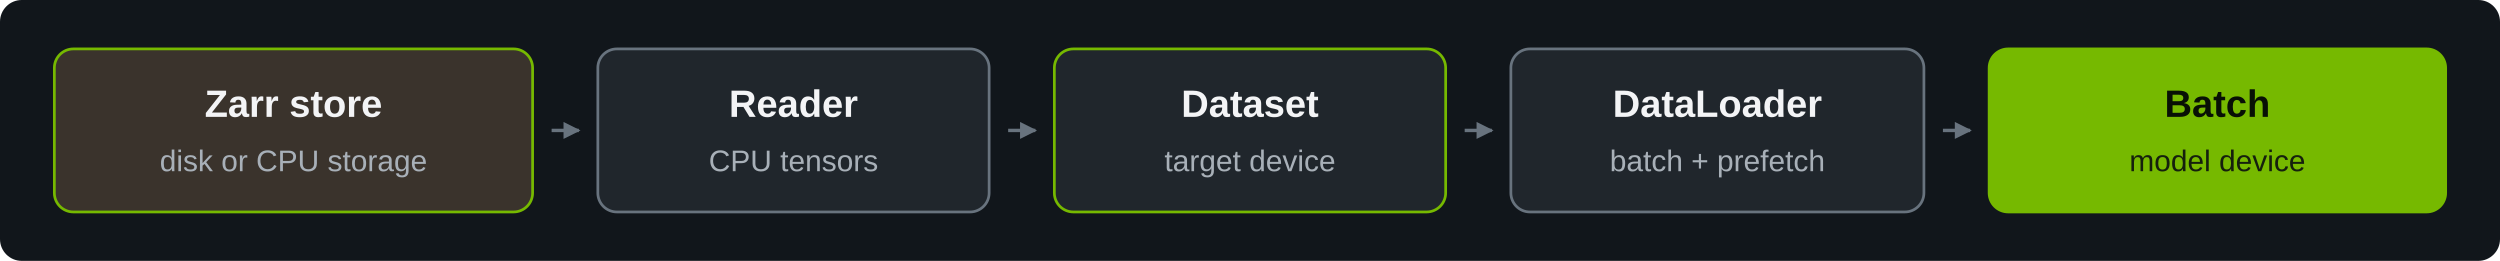
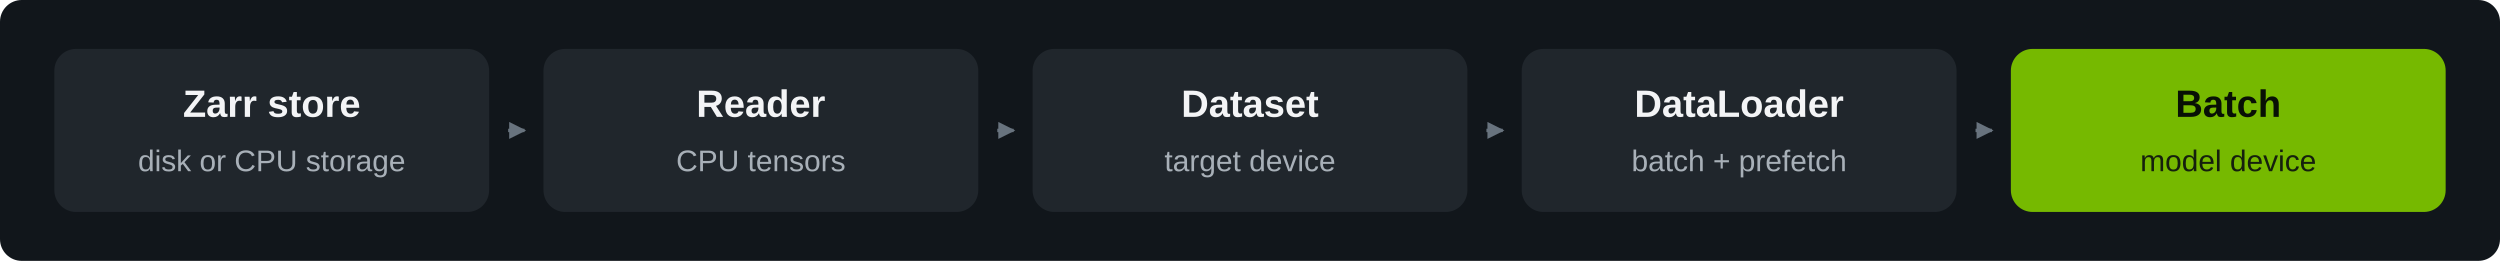
<svg xmlns="http://www.w3.org/2000/svg" width="920" height="96" viewBox="0 0 920 96" role="img" aria-labelledby="title desc">
  <defs>
    <marker id="zarr-flow-arrow" viewBox="0 0 10 10" refX="9" refY="5" markerWidth="5" markerHeight="5" orient="auto">
      <path d="M0 0L10 5L0 10Z" fill="#68737E" />
    </marker>
  </defs>
  <rect width="920" height="96" rx="8" fill="#11161B" />
  <g font-family="NVIDIA Sans,Arial,sans-serif" text-anchor="middle">
-     <rect x="20" y="18" width="176" height="60" rx="7" fill="#3A332C" stroke="#76B900" />
-     <text x="108" y="43" fill="#F3F4F6" font-size="14" font-weight="700">Zarr store</text>
-     <text x="108" y="63" fill="#A8B0B8" font-size="11">disk or CPU storage</text>
-     <rect x="220" y="18" width="144" height="60" rx="7" fill="#20262C" stroke="#68737E" />
-     <text x="292" y="43" fill="#F3F4F6" font-size="14" font-weight="700">Reader</text>
-     <text x="292" y="63" fill="#A8B0B8" font-size="11">CPU tensors</text>
-     <rect x="388" y="18" width="144" height="60" rx="7" fill="#20262C" stroke="#76B900" />
+     <rect x="20" y="18" width="160" height="60" rx="8" fill="#20262C" />
+     <text x="100" y="43" fill="#F3F4F6" font-size="14" font-weight="700">Zarr store</text>
+     <text x="100" y="63" fill="#A8B0B8" font-size="11">disk or CPU storage</text>
+     <rect x="200" y="18" width="160" height="60" rx="8" fill="#20262C" />
+     <text x="280" y="43" fill="#F3F4F6" font-size="14" font-weight="700">Reader</text>
+     <text x="280" y="63" fill="#A8B0B8" font-size="11">CPU tensors</text>
+     <rect x="380" y="18" width="160" height="60" rx="8" fill="#20262C" />
    <text x="460" y="43" fill="#F3F4F6" font-size="14" font-weight="700">Dataset</text>
    <text x="460" y="63" fill="#A8B0B8" font-size="11">target device</text>
-     <rect x="556" y="18" width="152" height="60" rx="7" fill="#20262C" stroke="#68737E" />
-     <text x="632" y="43" fill="#F3F4F6" font-size="14" font-weight="700">DataLoader</text>
-     <text x="632" y="63" fill="#A8B0B8" font-size="11">batch + prefetch</text>
-     <rect x="732" y="18" width="168" height="60" rx="7" fill="#76B900" stroke="#76B900" />
-     <text x="816" y="43" fill="#081005" font-size="14" font-weight="700">Batch</text>
-     <text x="816" y="63" fill="#15200D" font-size="11">model device</text>
-     <path d="M203 48H213" stroke="#68737E" stroke-width="1.25" marker-end="url(#zarr-flow-arrow)" />
-     <path d="M371 48H381" stroke="#68737E" stroke-width="1.25" marker-end="url(#zarr-flow-arrow)" />
-     <path d="M539 48H549" stroke="#68737E" stroke-width="1.25" marker-end="url(#zarr-flow-arrow)" />
-     <path d="M715 48H725" stroke="#68737E" stroke-width="1.25" marker-end="url(#zarr-flow-arrow)" />
+     <rect x="560" y="18" width="160" height="60" rx="8" fill="#20262C" />
+     <text x="640" y="43" fill="#F3F4F6" font-size="14" font-weight="700">DataLoader</text>
+     <text x="640" y="63" fill="#A8B0B8" font-size="11">batch + prefetch</text>
+     <rect x="740" y="18" width="160" height="60" rx="8" fill="#76B900" />
+     <text x="820" y="43" fill="#081005" font-size="14" font-weight="700">Batch</text>
+     <text x="820" y="63" fill="#15200D" font-size="11">model device</text>
+     <path d="M187 48H193" stroke="#68737E" stroke-width="1.25" marker-end="url(#zarr-flow-arrow)" />
+     <path d="M367 48H373" stroke="#68737E" stroke-width="1.25" marker-end="url(#zarr-flow-arrow)" />
+     <path d="M547 48H553" stroke="#68737E" stroke-width="1.25" marker-end="url(#zarr-flow-arrow)" />
+     <path d="M727 48H733" stroke="#68737E" stroke-width="1.25" marker-end="url(#zarr-flow-arrow)" />
  </g>
</svg>
